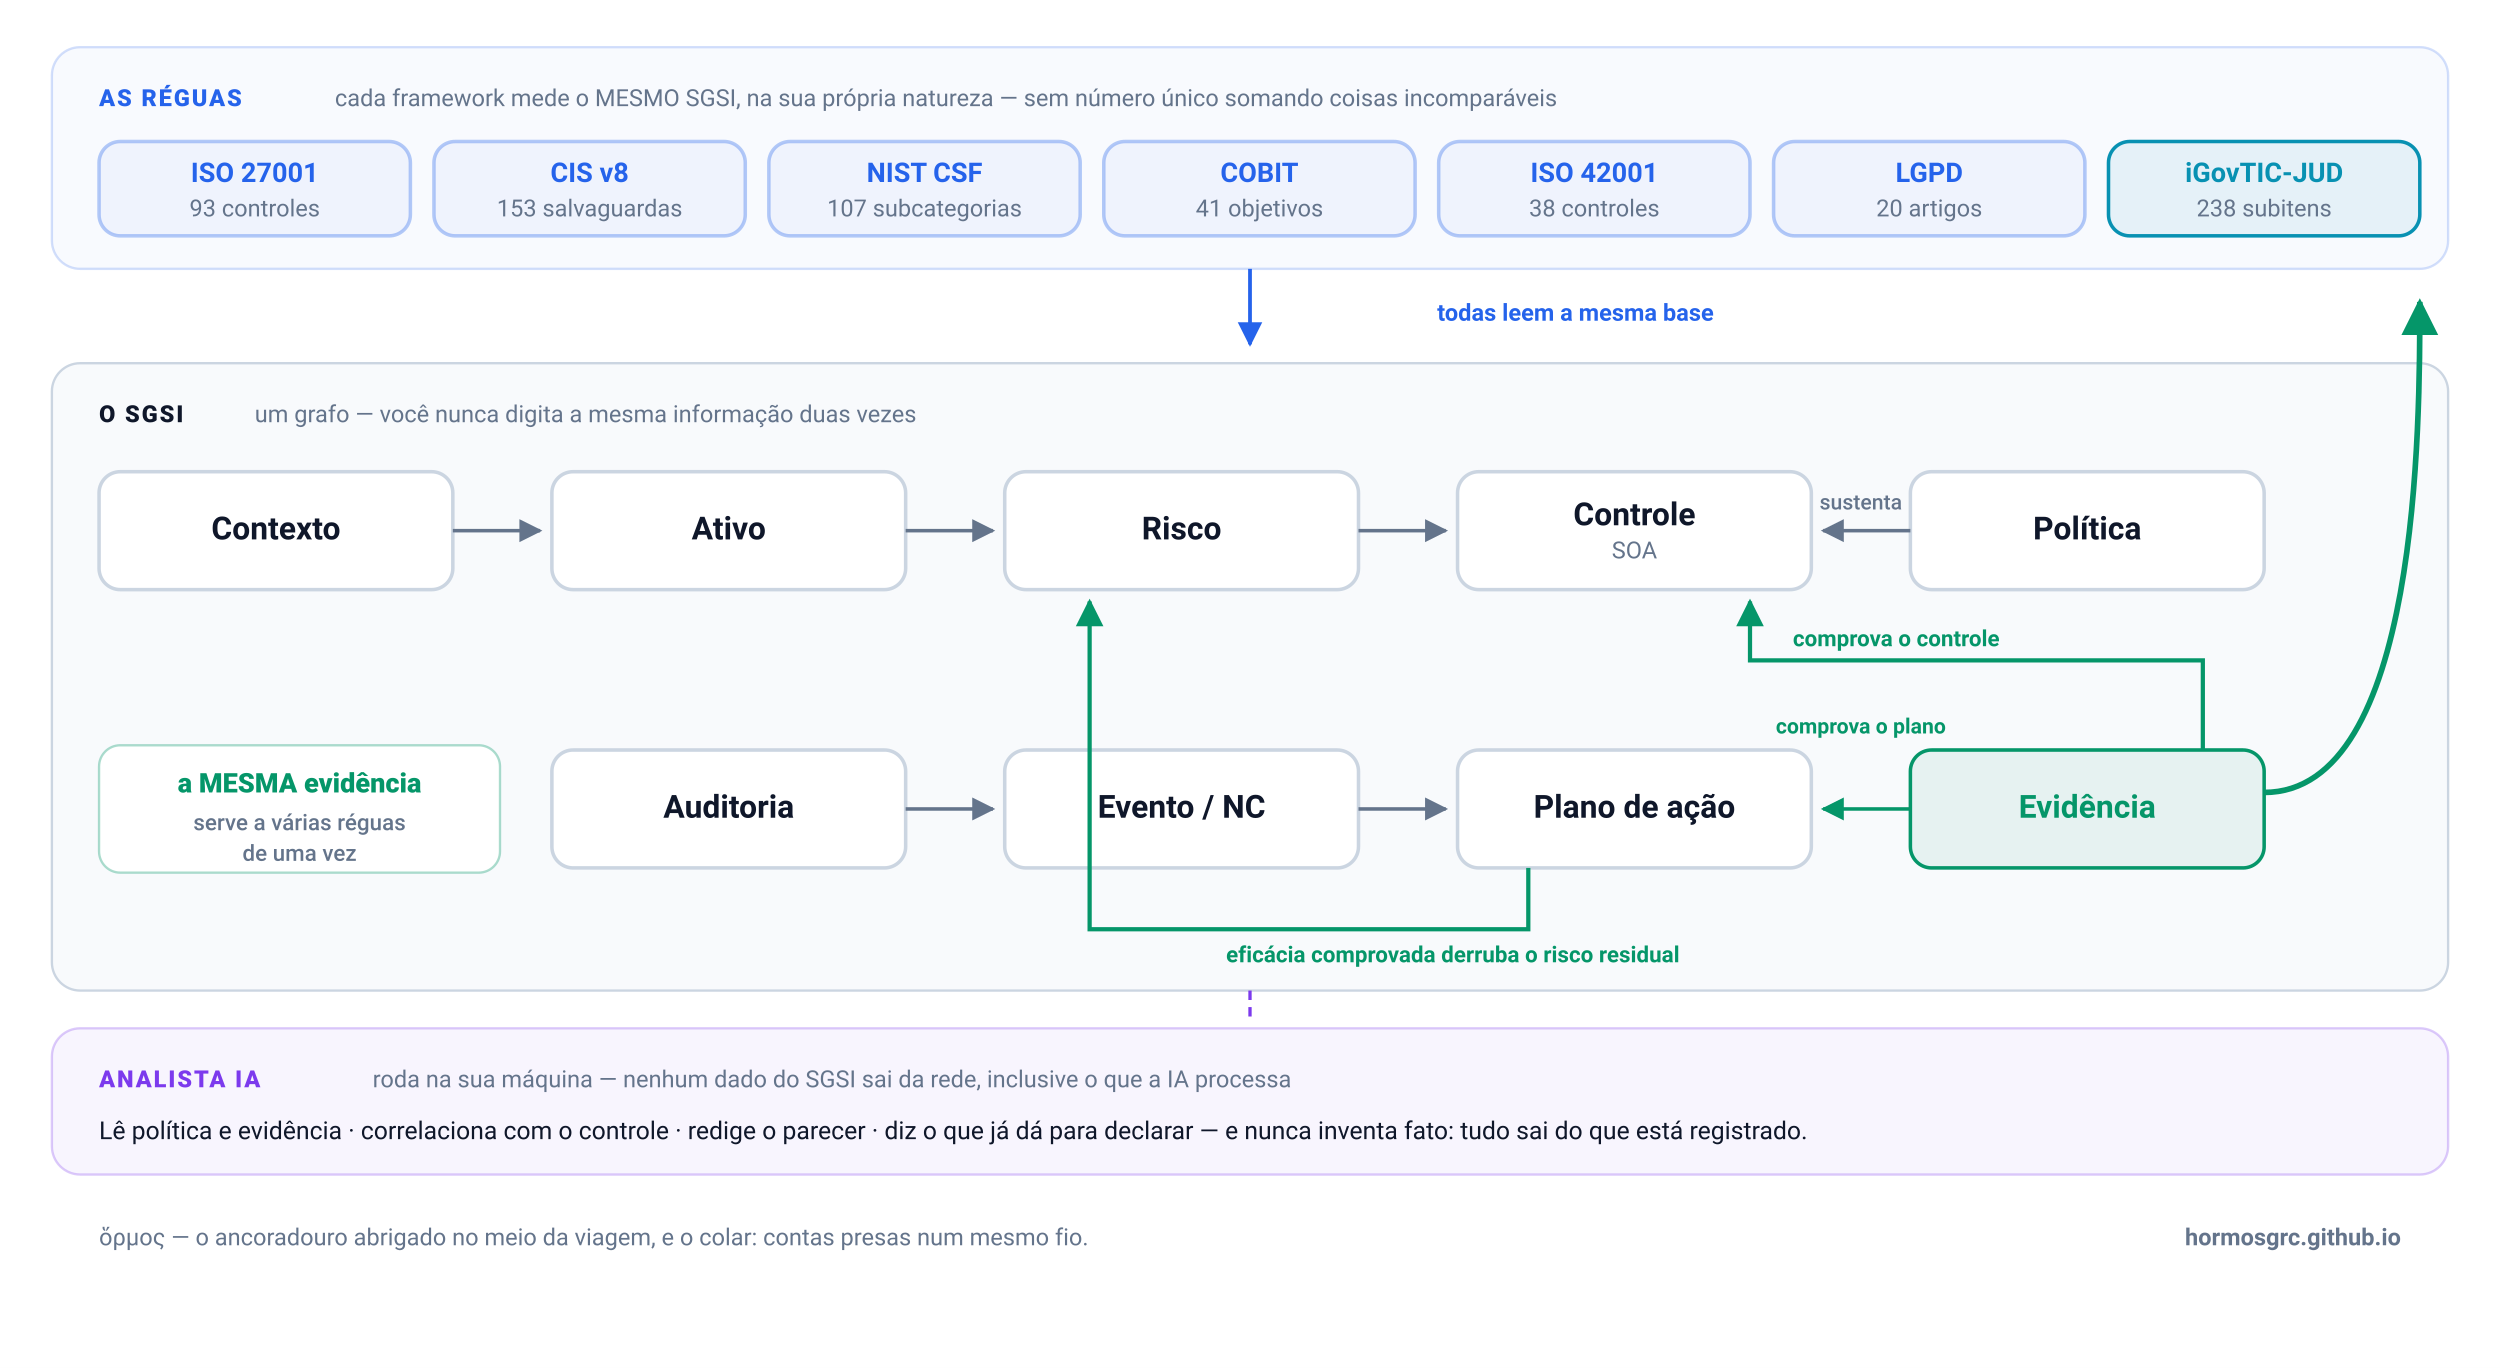
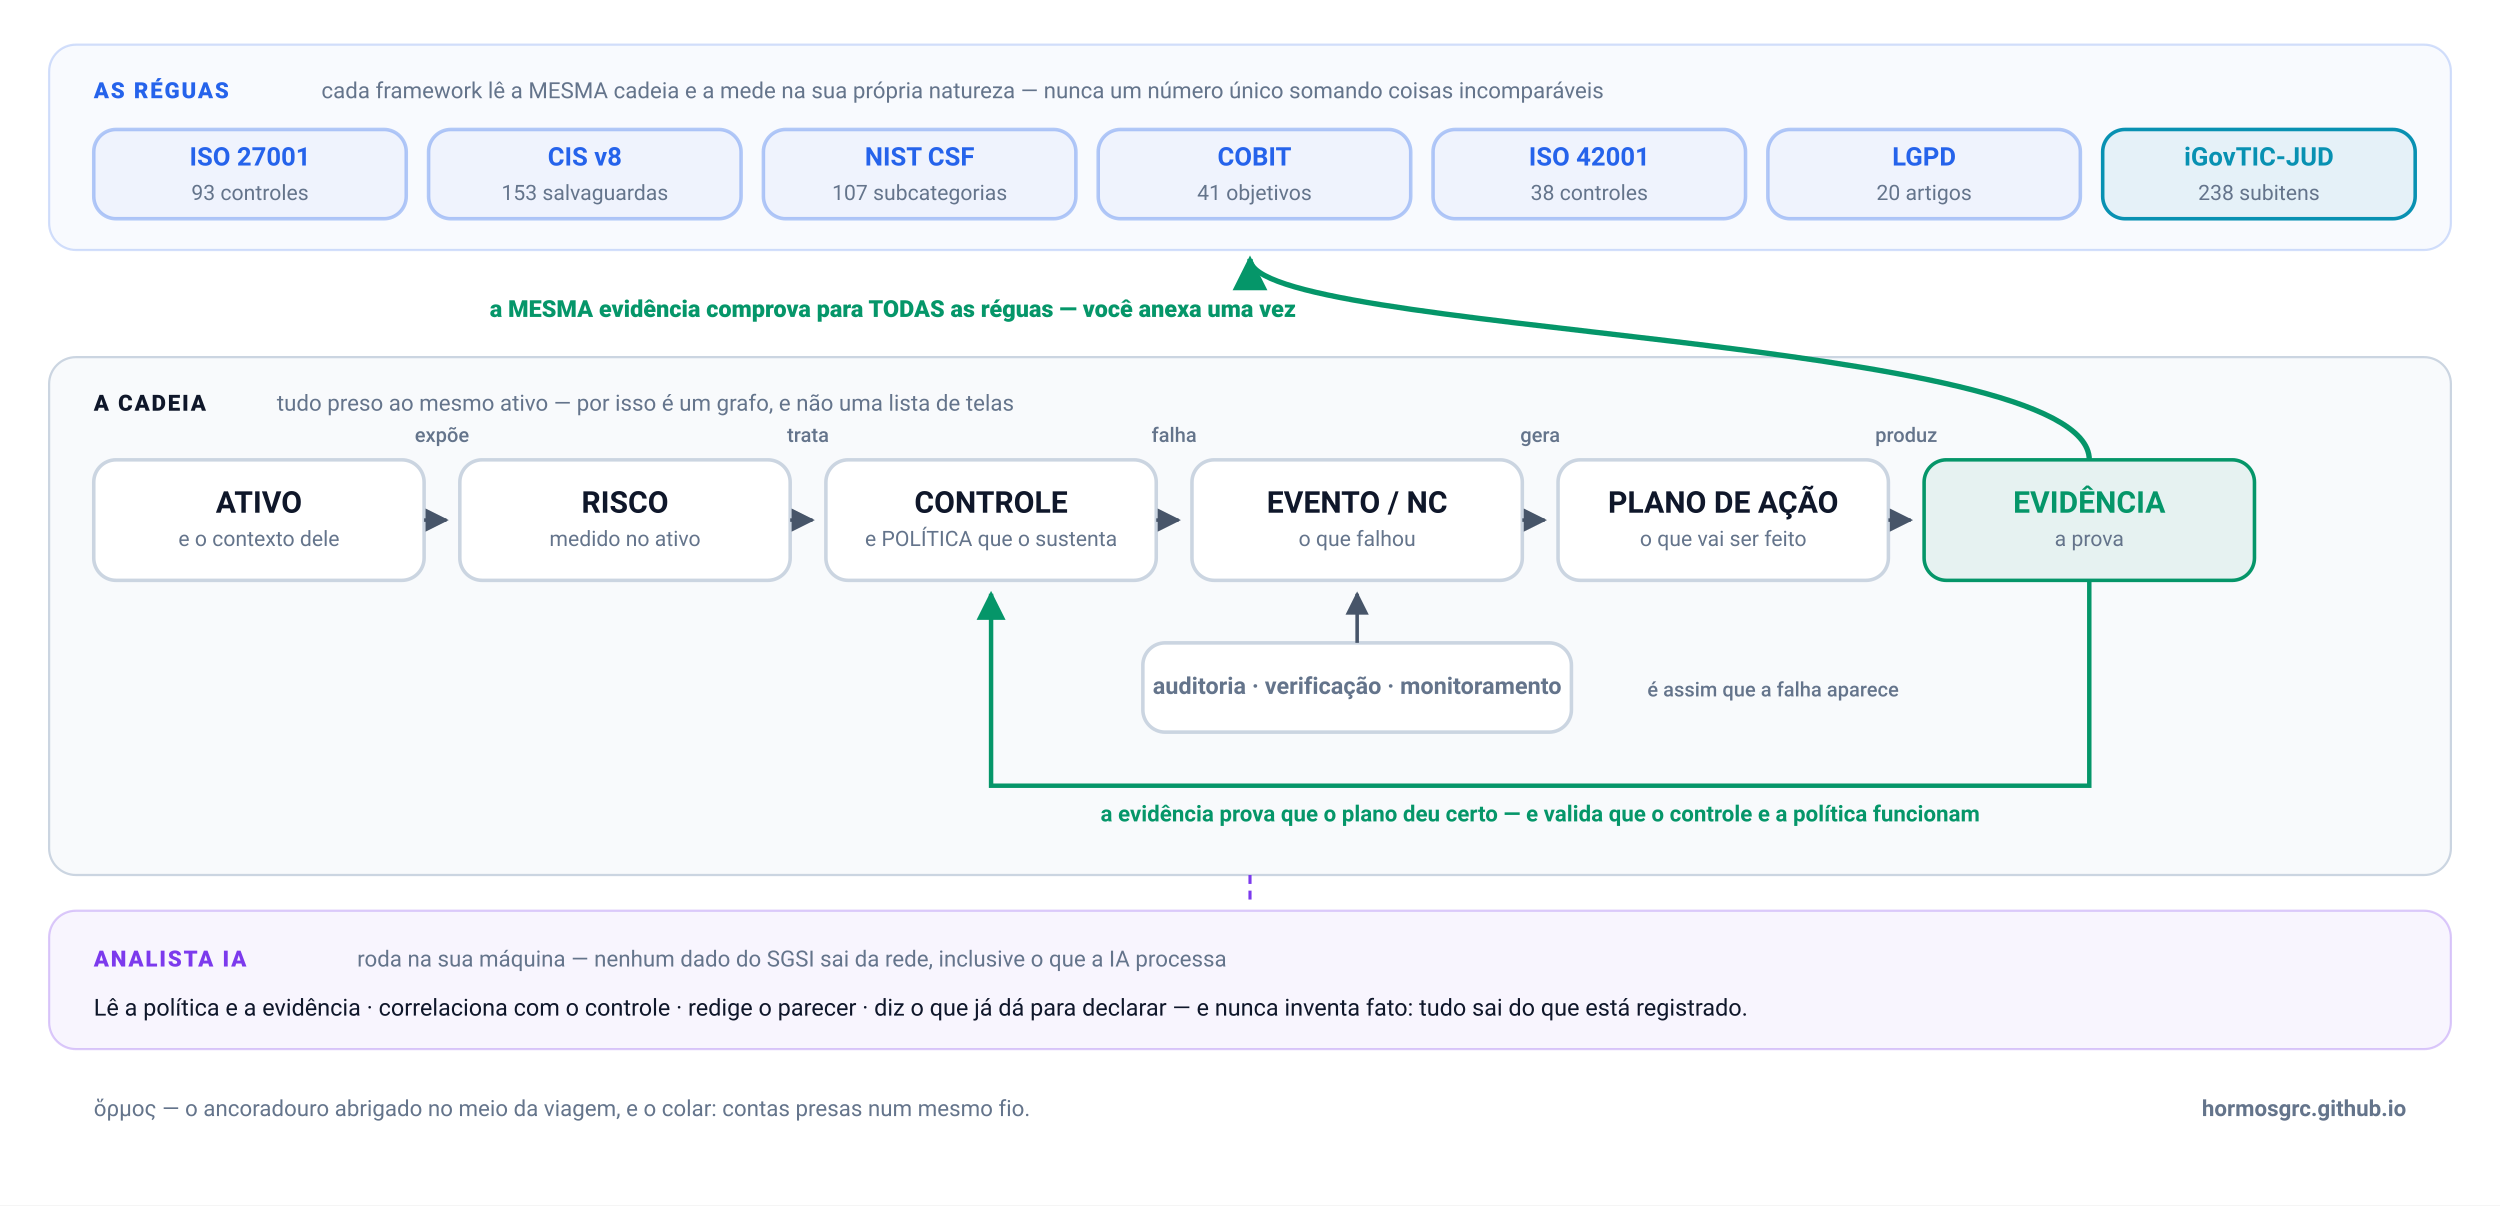
- <svg xmlns="http://www.w3.org/2000/svg" viewBox="0 0 1060 580" width="1060" height="580" font-family="-apple-system,BlinkMacSystemFont,'Segoe UI',Roboto,sans-serif" role="img" aria-label="Como o Hormos se conecta: um grafo, não telas soltas">
+ <svg xmlns="http://www.w3.org/2000/svg" viewBox="0 0 1120 540" width="1120" height="540" font-family="-apple-system,BlinkMacSystemFont,'Segoe UI',Roboto,sans-serif" role="img" aria-label="A cadeia do SGSI no Hormos">
  <defs>
    <marker id="s" viewBox="0 0 10 10" refX="9" refY="5" markerWidth="6.5" markerHeight="6.5" orient="auto-start-reverse">
-       <path d="M0,0 L10,5 L0,10 z" fill="#64748B" />
+       <path d="M0,0 L10,5 L0,10 z" fill="#475569" />
    </marker>
    <marker id="sv" viewBox="0 0 10 10" refX="9" refY="5" markerWidth="6.5" markerHeight="6.5" orient="auto-start-reverse">
      <path d="M0,0 L10,5 L0,10 z" fill="#059669" />
    </marker>
    <marker id="sa" viewBox="0 0 10 10" refX="9" refY="5" markerWidth="6.5" markerHeight="6.5" orient="auto-start-reverse">
      <path d="M0,0 L10,5 L0,10 z" fill="#2563EB" />
    </marker>
  </defs>
-   <rect width="1060" height="580" fill="#FFFFFF" />
-   <rect x="22" y="20" width="1016" height="94" rx="12" fill="#2563EB08" stroke="#2563EB33" />
-   <text x="42" y="45" text-anchor="start" font-size="10" font-weight="800" fill="#2563EB" letter-spacing=".08em">AS RÉGUAS</text>
-   <text x="142" y="45" text-anchor="start" font-size="10" font-weight="400" fill="#64748B" letter-spacing="0">cada framework mede o MESMO SGSI, na sua própria natureza — sem número único somando coisas incomparáveis</text>
-   <rect x="42" y="60" width="132" height="40" rx="9" fill="#2563EB0A" stroke="#2563EB55" stroke-width="1.5" />
-   <text x="108.0" y="74.0" text-anchor="middle" dominant-baseline="middle" font-size="11.5" font-weight="700" fill="#2563EB">ISO 27001</text>
-   <text x="108.0" y="89.0" text-anchor="middle" dominant-baseline="middle" font-size="10" fill="#64748B">93 controles</text>
-   <rect x="184" y="60" width="132" height="40" rx="9" fill="#2563EB0A" stroke="#2563EB55" stroke-width="1.5" />
-   <text x="250.0" y="74.0" text-anchor="middle" dominant-baseline="middle" font-size="11.5" font-weight="700" fill="#2563EB">CIS v8</text>
-   <text x="250.0" y="89.0" text-anchor="middle" dominant-baseline="middle" font-size="10" fill="#64748B">153 salvaguardas</text>
-   <rect x="326" y="60" width="132" height="40" rx="9" fill="#2563EB0A" stroke="#2563EB55" stroke-width="1.5" />
-   <text x="392.0" y="74.0" text-anchor="middle" dominant-baseline="middle" font-size="11.5" font-weight="700" fill="#2563EB">NIST CSF</text>
-   <text x="392.0" y="89.0" text-anchor="middle" dominant-baseline="middle" font-size="10" fill="#64748B">107 subcategorias</text>
-   <rect x="468" y="60" width="132" height="40" rx="9" fill="#2563EB0A" stroke="#2563EB55" stroke-width="1.5" />
-   <text x="534.0" y="74.0" text-anchor="middle" dominant-baseline="middle" font-size="11.5" font-weight="700" fill="#2563EB">COBIT</text>
-   <text x="534.0" y="89.0" text-anchor="middle" dominant-baseline="middle" font-size="10" fill="#64748B">41 objetivos</text>
-   <rect x="610" y="60" width="132" height="40" rx="9" fill="#2563EB0A" stroke="#2563EB55" stroke-width="1.5" />
-   <text x="676.0" y="74.0" text-anchor="middle" dominant-baseline="middle" font-size="11.5" font-weight="700" fill="#2563EB">ISO 42001</text>
-   <text x="676.0" y="89.0" text-anchor="middle" dominant-baseline="middle" font-size="10" fill="#64748B">38 controles</text>
-   <rect x="752" y="60" width="132" height="40" rx="9" fill="#2563EB0A" stroke="#2563EB55" stroke-width="1.5" />
-   <text x="818.0" y="74.0" text-anchor="middle" dominant-baseline="middle" font-size="11.5" font-weight="700" fill="#2563EB">LGPD</text>
-   <text x="818.0" y="89.0" text-anchor="middle" dominant-baseline="middle" font-size="10" fill="#64748B">20 artigos</text>
-   <rect x="894" y="60" width="132" height="40" rx="9" fill="#0891B214" stroke="#0891B2" stroke-width="1.5" />
-   <text x="960.0" y="74.0" text-anchor="middle" dominant-baseline="middle" font-size="11.5" font-weight="700" fill="#0891B2">iGovTIC-JUD</text>
-   <text x="960.0" y="89.0" text-anchor="middle" dominant-baseline="middle" font-size="10" fill="#64748B">238 subitens</text>
-   <path d="M530.0 114 L530.0 146" stroke="#2563EB" stroke-width="1.6" marker-end="url(#sa)" fill="none" />
-   <text x="668.0" y="136" text-anchor="middle" font-size="10" font-weight="700" fill="#2563EB" letter-spacing="0">todas leem a mesma base</text>
-   <rect x="22" y="154" width="1016" height="266" rx="12" fill="#F8FAFC" stroke="#CBD5E1" />
-   <text x="42" y="179" text-anchor="start" font-size="10" font-weight="800" fill="#0F172A" letter-spacing=".08em">O SGSI</text>
-   <text x="108" y="179" text-anchor="start" font-size="10" font-weight="400" fill="#64748B" letter-spacing="0">um grafo — você nunca digita a mesma informação duas vezes</text>
-   <rect x="42" y="200" width="150" height="50" rx="9" fill="#FFFFFF" stroke="#CBD5E1" stroke-width="1.5" />
-   <text x="117.0" y="225.0" text-anchor="middle" dominant-baseline="middle" font-size="13.5" font-weight="600" fill="#0F172A">Contexto</text>
-   <rect x="234" y="200" width="150" height="50" rx="9" fill="#FFFFFF" stroke="#CBD5E1" stroke-width="1.5" />
-   <text x="309.0" y="225.0" text-anchor="middle" dominant-baseline="middle" font-size="13.5" font-weight="600" fill="#0F172A">Ativo</text>
-   <rect x="426" y="200" width="150" height="50" rx="9" fill="#FFFFFF" stroke="#CBD5E1" stroke-width="1.5" />
-   <text x="501.0" y="225.0" text-anchor="middle" dominant-baseline="middle" font-size="13.5" font-weight="600" fill="#0F172A">Risco</text>
-   <rect x="618" y="200" width="150" height="50" rx="9" fill="#FFFFFF" stroke="#CBD5E1" stroke-width="1.5" />
-   <text x="693.0" y="219.0" text-anchor="middle" dominant-baseline="middle" font-size="13.5" font-weight="600" fill="#0F172A">Controle</text>
-   <text x="693.0" y="234.0" text-anchor="middle" dominant-baseline="middle" font-size="10" fill="#64748B">SOA</text>
-   <rect x="810" y="200" width="150" height="50" rx="9" fill="#FFFFFF" stroke="#CBD5E1" stroke-width="1.5" />
-   <text x="885.0" y="225.0" text-anchor="middle" dominant-baseline="middle" font-size="13.5" font-weight="600" fill="#0F172A">Política</text>
-   <rect x="234" y="318" width="150" height="50" rx="9" fill="#FFFFFF" stroke="#CBD5E1" stroke-width="1.5" />
-   <text x="309.0" y="343.0" text-anchor="middle" dominant-baseline="middle" font-size="13.5" font-weight="600" fill="#0F172A">Auditoria</text>
-   <rect x="426" y="318" width="150" height="50" rx="9" fill="#FFFFFF" stroke="#CBD5E1" stroke-width="1.5" />
-   <text x="501.0" y="343.0" text-anchor="middle" dominant-baseline="middle" font-size="13.5" font-weight="600" fill="#0F172A">Evento / NC</text>
-   <rect x="618" y="318" width="150" height="50" rx="9" fill="#FFFFFF" stroke="#CBD5E1" stroke-width="1.5" />
-   <text x="693.0" y="343.0" text-anchor="middle" dominant-baseline="middle" font-size="13.5" font-weight="600" fill="#0F172A">Plano de ação</text>
-   <rect x="810" y="318" width="150" height="50" rx="9" fill="#05966912" stroke="#059669" stroke-width="1.5" />
-   <text x="885.0" y="343.0" text-anchor="middle" dominant-baseline="middle" font-size="13.5" font-weight="700" fill="#059669">Evidência</text>
-   <path d="M192 225.0 L229 225.0" stroke="#64748B" stroke-width="1.5" marker-end="url(#s)" fill="none" />
-   <path d="M384 225.0 L421 225.0" stroke="#64748B" stroke-width="1.5" marker-end="url(#s)" fill="none" />
-   <path d="M576 225.0 L613 225.0" stroke="#64748B" stroke-width="1.5" marker-end="url(#s)" fill="none" />
-   <path d="M810 225.0 L773 225.0" stroke="#64748B" stroke-width="1.5" marker-end="url(#s)" fill="none" />
-   <text x="789" y="216.0" text-anchor="middle" font-size="9" font-weight="500" fill="#64748B" letter-spacing="0">sustenta</text>
-   <path d="M384 343.0 L421 343.0" stroke="#64748B" stroke-width="1.5" marker-end="url(#s)" fill="none" />
-   <path d="M576 343.0 L613 343.0" stroke="#64748B" stroke-width="1.5" marker-end="url(#s)" fill="none" />
-   <path d="M810 343.0 L773 343.0" stroke="#059669" stroke-width="1.5" marker-end="url(#sv)" fill="none" />
-   <text x="789" y="311" text-anchor="middle" font-size="9" font-weight="700" fill="#059669" letter-spacing="0">comprova o plano</text>
-   <path d="M934 318 L934 280 L742 280 L742 255" stroke="#059669" stroke-width="1.8" fill="none" marker-end="url(#sv)" />
-   <text x="804" y="274" text-anchor="middle" font-size="9.5" font-weight="700" fill="#059669" letter-spacing="0">comprova o controle</text>
-   <path d="M648 368 L648 394 L462 394 L462 255" stroke="#059669" stroke-width="1.8" fill="none" marker-end="url(#sv)" />
-   <text x="616" y="408" text-anchor="middle" font-size="9.5" font-weight="700" fill="#059669" letter-spacing="0">eficácia comprovada derruba o risco residual</text>
-   <path d="M960 336 C 1026 336, 1026 180, 1026 128" stroke="#059669" stroke-width="2.4" fill="none" marker-end="url(#sv)" />
-   <rect x="42" y="316" width="170" height="54" rx="9" fill="#FFFFFF" stroke="#05966955" />
-   <text x="127.0" y="336" text-anchor="middle" font-size="11.5" font-weight="800" fill="#059669" letter-spacing="0">a MESMA evidência</text>
-   <text x="127.0" y="352" text-anchor="middle" font-size="9.5" font-weight="500" fill="#64748B" letter-spacing="0">serve a várias réguas</text>
-   <text x="127.0" y="365" text-anchor="middle" font-size="9.5" font-weight="500" fill="#64748B" letter-spacing="0">de uma vez</text>
-   <path d="M530.0 420 L530.0 434" stroke="#7C3AED" stroke-width="1.4" fill="none" stroke-dasharray="4 3" />
-   <rect x="22" y="436" width="1016" height="62" rx="12" fill="#7C3AED0C" stroke="#7C3AED44" />
-   <text x="42" y="461" text-anchor="start" font-size="10" font-weight="800" fill="#7C3AED" letter-spacing=".08em">ANALISTA IA</text>
-   <text x="158" y="461" text-anchor="start" font-size="10" font-weight="400" fill="#64748B" letter-spacing="0">roda na sua máquina — nenhum dado do SGSI sai da rede, inclusive o que a IA processa</text>
-   <text x="42" y="483" text-anchor="start" font-size="10.5" font-weight="400" fill="#0F172A" letter-spacing="0">Lê política e evidência · correlaciona com o controle · redige o parecer · diz o que já dá para declarar — e nunca inventa fato: tudo sai do que está registrado.</text>
-   <text x="42" y="528" text-anchor="start" font-size="10" font-weight="400" fill="#64748B" letter-spacing="0">ὅρμος — o ancoradouro abrigado no meio da viagem, e o colar: contas presas num mesmo fio.</text>
-   <text x="1018" y="528" text-anchor="end" font-size="10" font-weight="600" fill="#64748B" letter-spacing="0">hormosgrc.github.io</text>
+   <rect width="1120" height="540" fill="#FFFFFF" />
+   <rect x="22" y="20" width="1076" height="92" rx="12" fill="#2563EB08" stroke="#2563EB33" />
+   <text x="42" y="44" text-anchor="start" font-size="10" font-weight="800" fill="#2563EB" letter-spacing=".08em">AS RÉGUAS</text>
+   <text x="144" y="44" text-anchor="start" font-size="10" font-weight="400" fill="#64748B" letter-spacing="0">cada framework lê a MESMA cadeia e a mede na sua própria natureza — nunca um número único somando coisas incomparáveis</text>
+   <rect x="42" y="58" width="140" height="40" rx="10" fill="#2563EB0A" stroke="#2563EB55" stroke-width="1.6" />
+   <text x="112.0" y="71.0" text-anchor="middle" dominant-baseline="middle" font-size="11.5" font-weight="700" fill="#2563EB">ISO 27001</text>
+   <text x="112.0" y="87.0" text-anchor="middle" dominant-baseline="middle" font-size="9.5" fill="#64748B">93 controles</text>
+   <rect x="192" y="58" width="140" height="40" rx="10" fill="#2563EB0A" stroke="#2563EB55" stroke-width="1.6" />
+   <text x="262.0" y="71.0" text-anchor="middle" dominant-baseline="middle" font-size="11.5" font-weight="700" fill="#2563EB">CIS v8</text>
+   <text x="262.0" y="87.0" text-anchor="middle" dominant-baseline="middle" font-size="9.5" fill="#64748B">153 salvaguardas</text>
+   <rect x="342" y="58" width="140" height="40" rx="10" fill="#2563EB0A" stroke="#2563EB55" stroke-width="1.6" />
+   <text x="412.0" y="71.0" text-anchor="middle" dominant-baseline="middle" font-size="11.5" font-weight="700" fill="#2563EB">NIST CSF</text>
+   <text x="412.0" y="87.0" text-anchor="middle" dominant-baseline="middle" font-size="9.5" fill="#64748B">107 subcategorias</text>
+   <rect x="492" y="58" width="140" height="40" rx="10" fill="#2563EB0A" stroke="#2563EB55" stroke-width="1.6" />
+   <text x="562.0" y="71.0" text-anchor="middle" dominant-baseline="middle" font-size="11.5" font-weight="700" fill="#2563EB">COBIT</text>
+   <text x="562.0" y="87.0" text-anchor="middle" dominant-baseline="middle" font-size="9.5" fill="#64748B">41 objetivos</text>
+   <rect x="642" y="58" width="140" height="40" rx="10" fill="#2563EB0A" stroke="#2563EB55" stroke-width="1.6" />
+   <text x="712.0" y="71.0" text-anchor="middle" dominant-baseline="middle" font-size="11.5" font-weight="700" fill="#2563EB">ISO 42001</text>
+   <text x="712.0" y="87.0" text-anchor="middle" dominant-baseline="middle" font-size="9.5" fill="#64748B">38 controles</text>
+   <rect x="792" y="58" width="140" height="40" rx="10" fill="#2563EB0A" stroke="#2563EB55" stroke-width="1.6" />
+   <text x="862.0" y="71.0" text-anchor="middle" dominant-baseline="middle" font-size="11.5" font-weight="700" fill="#2563EB">LGPD</text>
+   <text x="862.0" y="87.0" text-anchor="middle" dominant-baseline="middle" font-size="9.5" fill="#64748B">20 artigos</text>
+   <rect x="942" y="58" width="140" height="40" rx="10" fill="#0891B214" stroke="#0891B2" stroke-width="1.6" />
+   <text x="1012.0" y="71.0" text-anchor="middle" dominant-baseline="middle" font-size="11.5" font-weight="700" fill="#0891B2">iGovTIC-JUD</text>
+   <text x="1012.0" y="87.0" text-anchor="middle" dominant-baseline="middle" font-size="9.5" fill="#64748B">238 subitens</text>
+   <rect x="22" y="160" width="1076" height="232" rx="12" fill="#F8FAFC" stroke="#CBD5E1" />
+   <text x="42" y="184" text-anchor="start" font-size="10" font-weight="800" fill="#0F172A" letter-spacing=".08em">A CADEIA</text>
+   <text x="124" y="184" text-anchor="start" font-size="10" font-weight="400" fill="#64748B" letter-spacing="0">tudo preso ao mesmo ativo — por isso é um grafo, e não uma lista de telas</text>
+   <rect x="42" y="206" width="148" height="54" rx="10" fill="#FFFFFF" stroke="#CBD5E1" stroke-width="1.6" />
+   <text x="116.0" y="226.0" text-anchor="middle" dominant-baseline="middle" font-size="13.5" font-weight="700" fill="#0F172A">ATIVO</text>
+   <text x="116.0" y="242.0" text-anchor="middle" dominant-baseline="middle" font-size="9.5" fill="#64748B">e o contexto dele</text>
+   <rect x="206" y="206" width="148" height="54" rx="10" fill="#FFFFFF" stroke="#CBD5E1" stroke-width="1.6" />
+   <text x="280.0" y="226.0" text-anchor="middle" dominant-baseline="middle" font-size="13.5" font-weight="700" fill="#0F172A">RISCO</text>
+   <text x="280.0" y="242.0" text-anchor="middle" dominant-baseline="middle" font-size="9.5" fill="#64748B">medido no ativo</text>
+   <rect x="370" y="206" width="148" height="54" rx="10" fill="#FFFFFF" stroke="#CBD5E1" stroke-width="1.6" />
+   <text x="444.0" y="226.0" text-anchor="middle" dominant-baseline="middle" font-size="13.5" font-weight="700" fill="#0F172A">CONTROLE</text>
+   <text x="444.0" y="242.0" text-anchor="middle" dominant-baseline="middle" font-size="9.5" fill="#64748B">e POLÍTICA que o sustenta</text>
+   <rect x="534" y="206" width="148" height="54" rx="10" fill="#FFFFFF" stroke="#CBD5E1" stroke-width="1.6" />
+   <text x="608.0" y="226.0" text-anchor="middle" dominant-baseline="middle" font-size="13.5" font-weight="700" fill="#0F172A">EVENTO / NC</text>
+   <text x="608.0" y="242.0" text-anchor="middle" dominant-baseline="middle" font-size="9.5" fill="#64748B">o que falhou</text>
+   <rect x="698" y="206" width="148" height="54" rx="10" fill="#FFFFFF" stroke="#CBD5E1" stroke-width="1.6" />
+   <text x="772.0" y="226.0" text-anchor="middle" dominant-baseline="middle" font-size="13.5" font-weight="700" fill="#0F172A">PLANO DE AÇÃO</text>
+   <text x="772.0" y="242.0" text-anchor="middle" dominant-baseline="middle" font-size="9.5" fill="#64748B">o que vai ser feito</text>
+   <rect x="862" y="206" width="148" height="54" rx="10" fill="#05966912" stroke="#059669" stroke-width="1.6" />
+   <text x="936.0" y="226.0" text-anchor="middle" dominant-baseline="middle" font-size="13.5" font-weight="700" fill="#059669">EVIDÊNCIA</text>
+   <text x="936.0" y="242.0" text-anchor="middle" dominant-baseline="middle" font-size="9.5" fill="#64748B">a prova</text>
+   <path d="M190 233.0 L200 233.0" stroke="#475569" stroke-width="1.6" marker-end="url(#s)" fill="none" />
+   <path d="M354 233.0 L364 233.0" stroke="#475569" stroke-width="1.6" marker-end="url(#s)" fill="none" />
+   <path d="M518 233.0 L528 233.0" stroke="#475569" stroke-width="1.6" marker-end="url(#s)" fill="none" />
+   <path d="M682 233.0 L692 233.0" stroke="#475569" stroke-width="1.6" marker-end="url(#s)" fill="none" />
+   <path d="M846 233.0 L856 233.0" stroke="#475569" stroke-width="1.6" marker-end="url(#s)" fill="none" />
+   <text x="198.0" y="198" text-anchor="middle" font-size="9" font-weight="500" fill="#64748B" letter-spacing="0">expõe</text>
+   <text x="362.0" y="198" text-anchor="middle" font-size="9" font-weight="500" fill="#64748B" letter-spacing="0">trata</text>
+   <text x="526.0" y="198" text-anchor="middle" font-size="9" font-weight="500" fill="#64748B" letter-spacing="0">falha</text>
+   <text x="690.0" y="198" text-anchor="middle" font-size="9" font-weight="500" fill="#64748B" letter-spacing="0">gera</text>
+   <text x="854.0" y="198" text-anchor="middle" font-size="9" font-weight="500" fill="#64748B" letter-spacing="0">produz</text>
+   <rect x="512" y="288" width="192" height="40" rx="10" fill="#FFFFFF" stroke="#CBD5E1" stroke-width="1.6" />
+   <text x="608.0" y="308.0" text-anchor="middle" dominant-baseline="middle" font-size="10.5" font-weight="600" fill="#64748B">auditoria · verificação · monitoramento</text>
+   <path d="M608.0 288 L608.0 266" stroke="#475569" stroke-width="1.6" marker-end="url(#s)" fill="none" />
+   <text x="738" y="312" text-anchor="start" font-size="9" font-weight="500" fill="#64748B" letter-spacing="0">é assim que a falha aparece</text>
+   <path d="M936.0 260 L936.0 352 L444.0 352 L444.0 266" stroke="#059669" stroke-width="2" fill="none" marker-end="url(#sv)" />
+   <text x="690.0" y="368" text-anchor="middle" font-size="10" font-weight="700" fill="#059669" letter-spacing="0">a evidência prova que o plano deu certo — e valida que o controle e a política funcionam</text>
+   <path d="M936.0 206 C 936.0 150, 560.0 150, 560.0 116" stroke="#059669" stroke-width="2.4" fill="none" marker-end="url(#sv)" />
+   <text x="400" y="142" text-anchor="middle" font-size="10.5" font-weight="800" fill="#059669" letter-spacing="0">a MESMA evidência comprova para TODAS as réguas — você anexa uma vez</text>
+   <path d="M560.0 392 L560.0 406" stroke="#7C3AED" stroke-width="1.4" fill="none" stroke-dasharray="4 3" />
+   <rect x="22" y="408" width="1076" height="62" rx="12" fill="#7C3AED0C" stroke="#7C3AED44" />
+   <text x="42" y="433" text-anchor="start" font-size="10" font-weight="800" fill="#7C3AED" letter-spacing=".08em">ANALISTA IA</text>
+   <text x="160" y="433" text-anchor="start" font-size="10" font-weight="400" fill="#64748B" letter-spacing="0">roda na sua máquina — nenhum dado do SGSI sai da rede, inclusive o que a IA processa</text>
+   <text x="42" y="455" text-anchor="start" font-size="10.5" font-weight="400" fill="#0F172A" letter-spacing="0">Lê a política e a evidência · correlaciona com o controle · redige o parecer · diz o que já dá para declarar — e nunca inventa fato: tudo sai do que está registrado.</text>
+   <text x="42" y="500" text-anchor="start" font-size="10" font-weight="400" fill="#64748B" letter-spacing="0">ὅρμος — o ancoradouro abrigado no meio da viagem, e o colar: contas presas num mesmo fio.</text>
+   <text x="1078" y="500" text-anchor="end" font-size="10" font-weight="600" fill="#64748B" letter-spacing="0">hormosgrc.github.io</text>
</svg>
